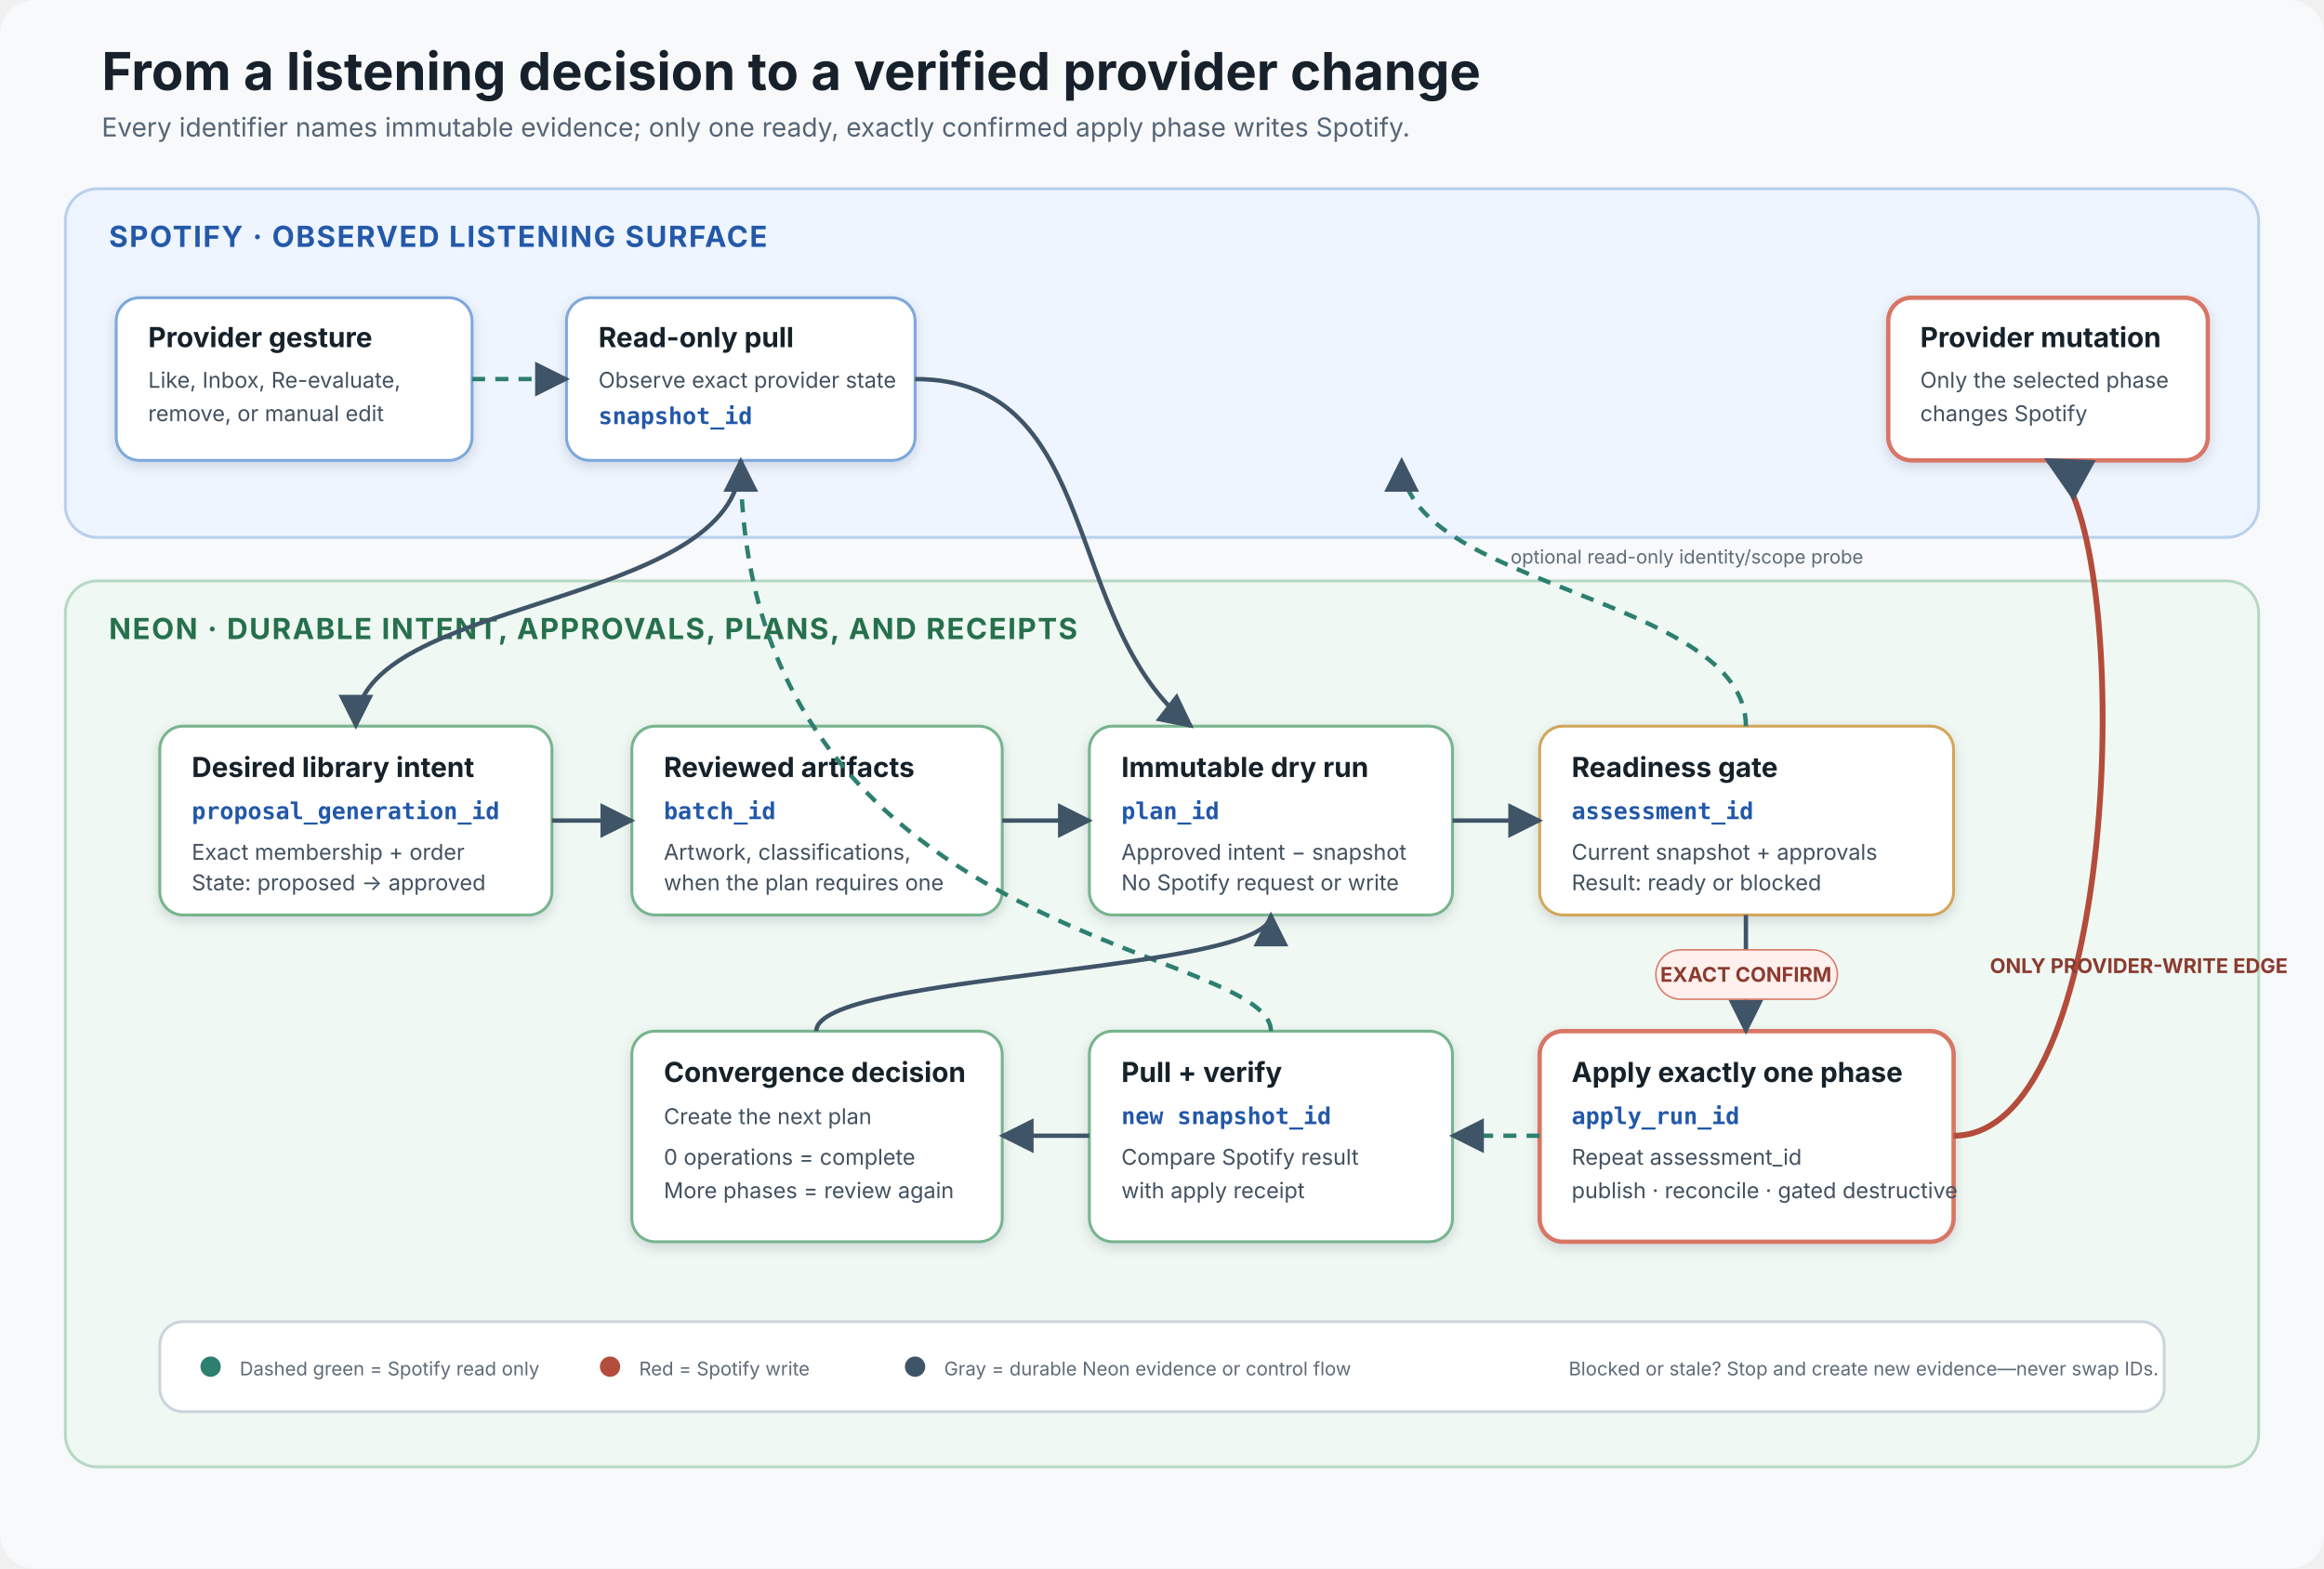
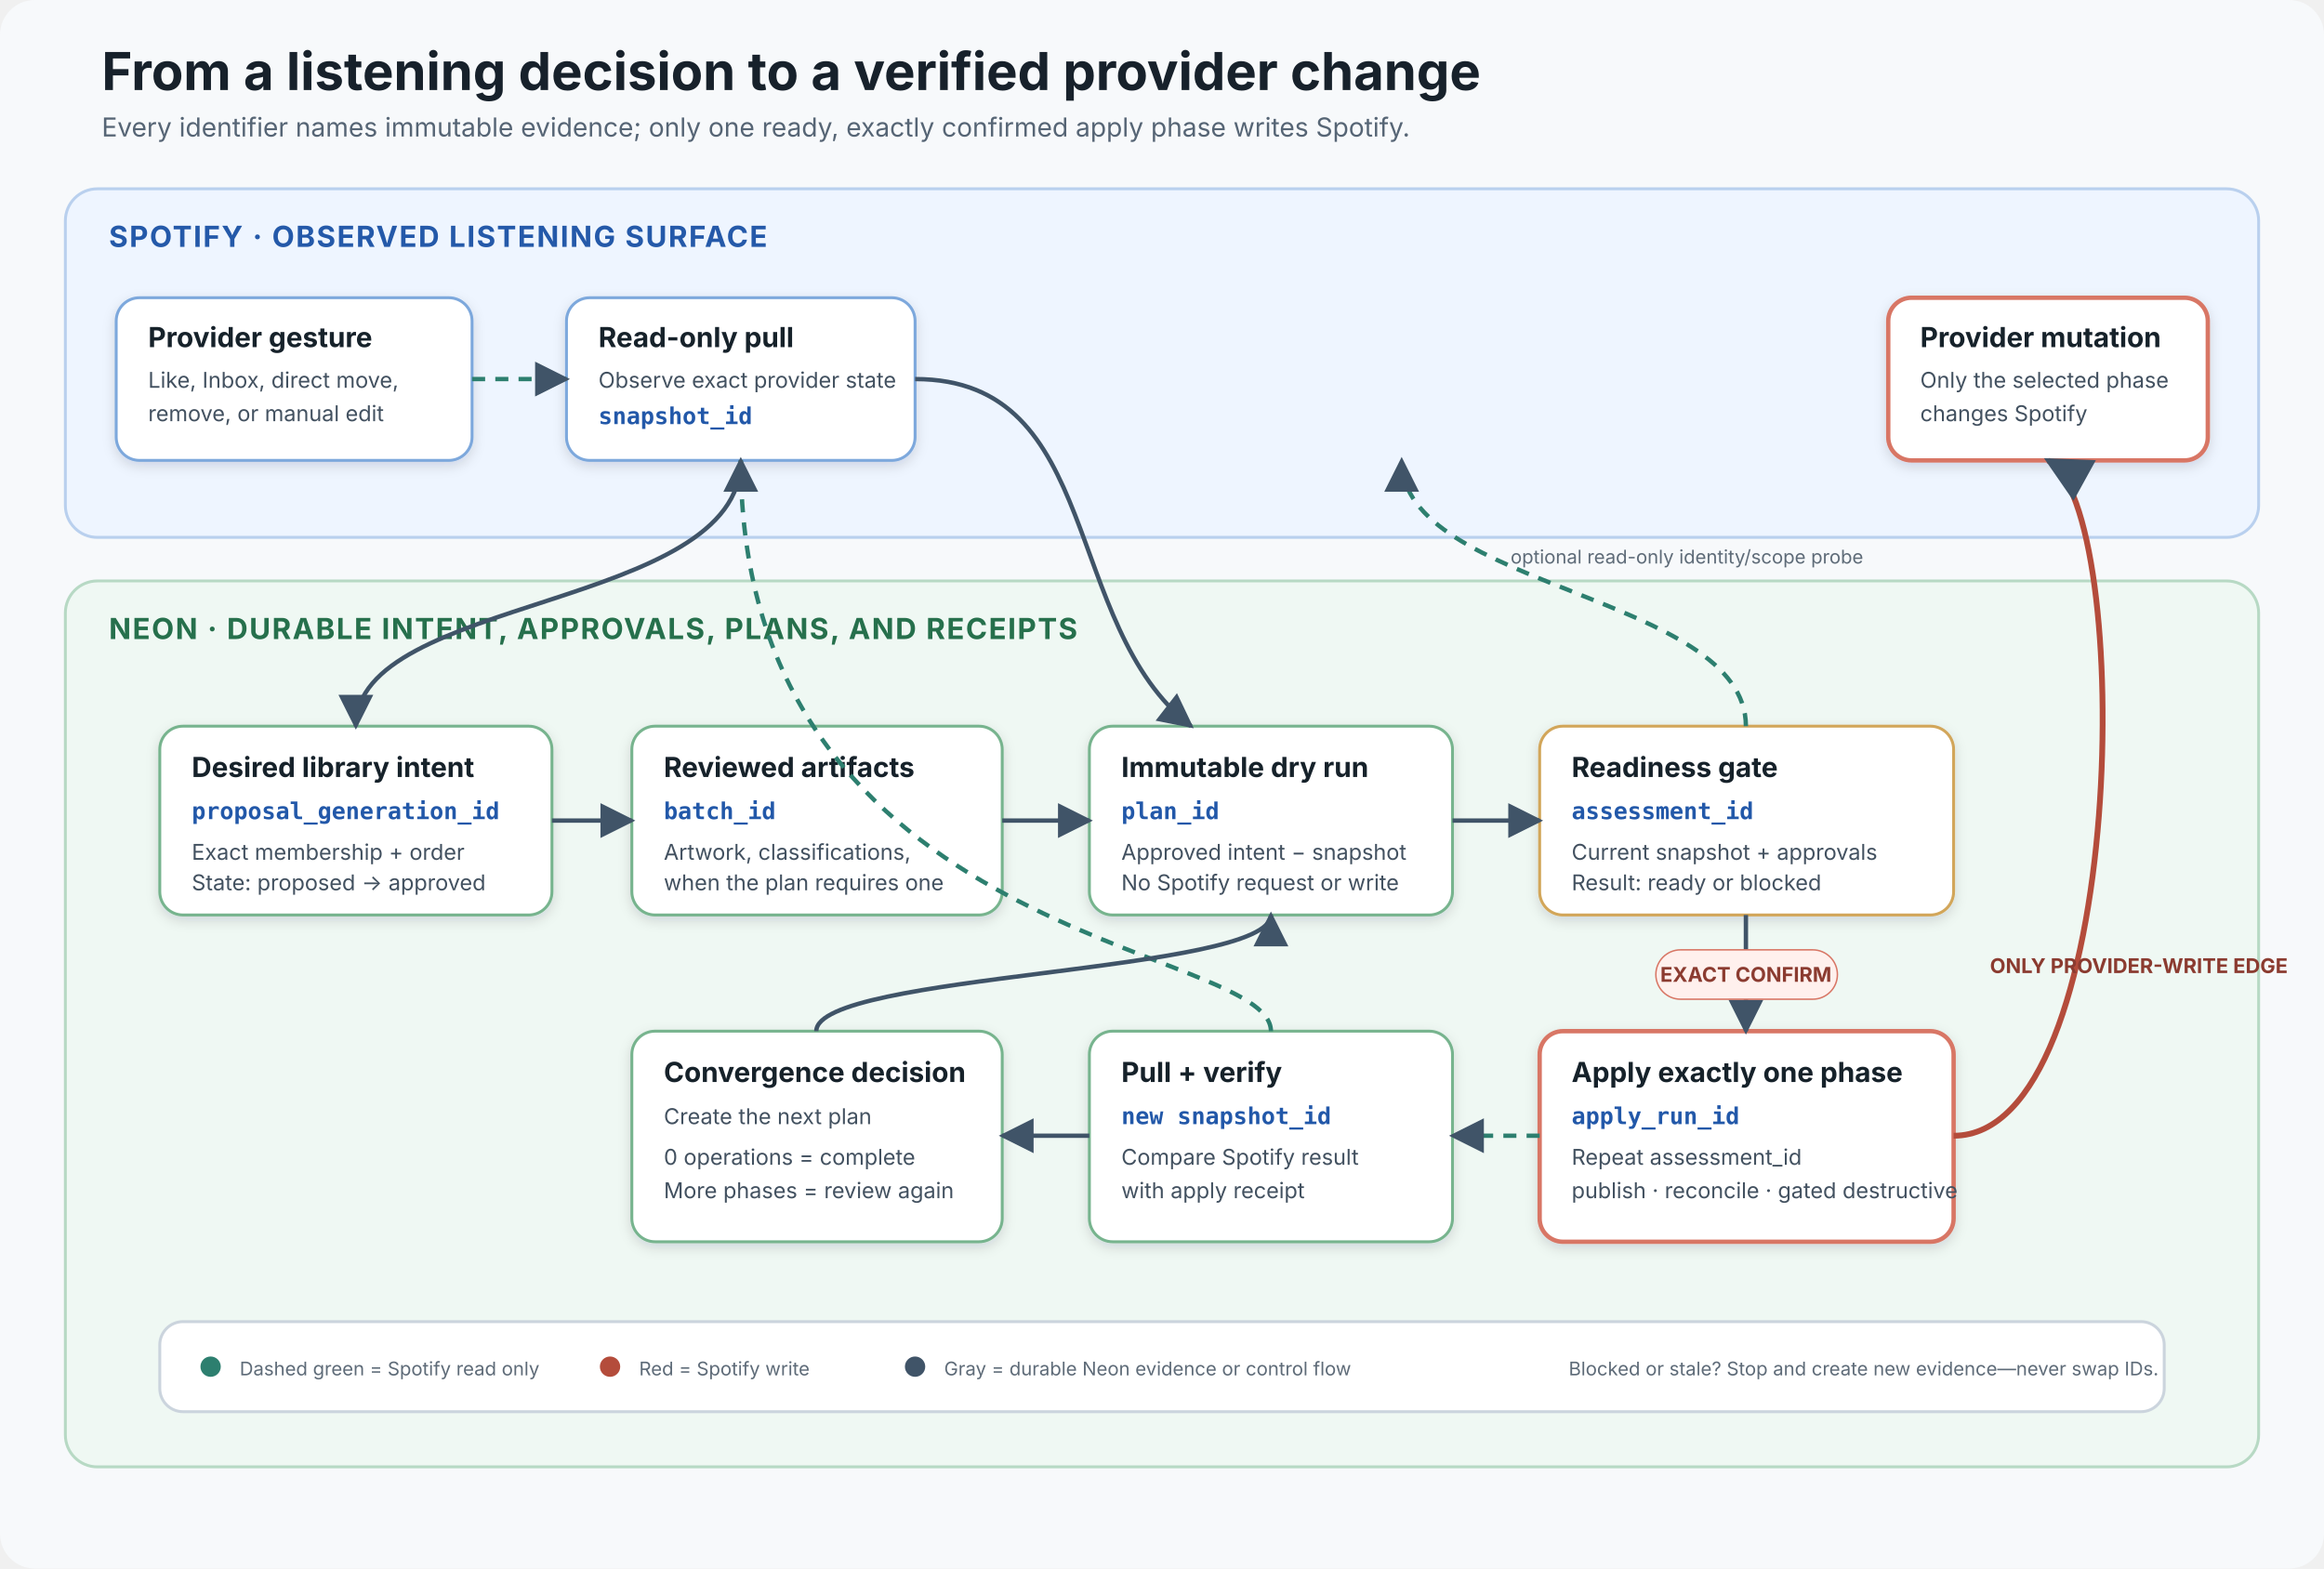
<svg xmlns="http://www.w3.org/2000/svg" width="1600" height="1080" viewBox="0 0 1600 1080" role="img" aria-labelledby="title desc">
  <defs>
    <marker id="arrow" viewBox="0 0 10 10" refX="9" refY="5" markerWidth="8" markerHeight="8" orient="auto-start-reverse">
      <path d="M 0 0 L 10 5 L 0 10 z" fill="#405468" />
    </marker>
    <filter id="shadow" x="-10%" y="-10%" width="120%" height="130%">
      <feDropShadow dx="0" dy="3" stdDeviation="4" flood-color="#17212b" flood-opacity="0.14" />
    </filter>
    <style>
      .title { font: 700 36px -apple-system, BlinkMacSystemFont, "Segoe UI", sans-serif; fill: #17212b; }
      .subtitle { font: 400 18px -apple-system, BlinkMacSystemFont, "Segoe UI", sans-serif; fill: #566575; }
      .lane { font: 700 20px -apple-system, BlinkMacSystemFont, "Segoe UI", sans-serif; letter-spacing: 1px; }
      .node-title { font: 700 19px -apple-system, BlinkMacSystemFont, "Segoe UI", sans-serif; fill: #17212b; }
      .node-id { font: 700 16px ui-monospace, SFMono-Regular, Menlo, monospace; fill: #2459a9; }
      .node-copy { font: 400 15px -apple-system, BlinkMacSystemFont, "Segoe UI", sans-serif; fill: #435160; }
      .edge { fill: none; stroke: #405468; stroke-width: 3; marker-end: url(#arrow); }
      .edge-read { fill: none; stroke: #2d7f6f; stroke-width: 3; stroke-dasharray: 9 7; marker-end: url(#arrow); }
      .edge-write { fill: none; stroke: #b44c3b; stroke-width: 4; marker-end: url(#arrow); }
      .gate { font: 700 14px -apple-system, BlinkMacSystemFont, "Segoe UI", sans-serif; fill: #8b3b30; }
      .small { font: 400 13px -apple-system, BlinkMacSystemFont, "Segoe UI", sans-serif; fill: #5e6b78; }
    </style>
  </defs>
  <rect width="1600" height="1080" rx="24" fill="#f7f9fb" />
  <text x="70" y="62" class="title">From a listening decision to a verified provider change</text>
  <text x="70" y="94" class="subtitle">Every identifier names immutable evidence; only one ready, exactly confirmed apply phase writes Spotify.</text>
  <rect x="45" y="130" width="1510" height="240" rx="22" fill="#eef5ff" stroke="#b9d0ee" stroke-width="2" />
  <text x="75" y="170" class="lane" fill="#2459a9">SPOTIFY · OBSERVED LISTENING SURFACE</text>
  <rect x="45" y="400" width="1510" height="610" rx="22" fill="#eff8f3" stroke="#b7d9c4" stroke-width="2" />
  <text x="75" y="440" class="lane" fill="#26704c">NEON · DURABLE INTENT, APPROVALS, PLANS, AND RECEIPTS</text>
  <g filter="url(#shadow)">
    <rect x="80" y="205" width="245" height="112" rx="16" fill="#ffffff" stroke="#7da8dc" stroke-width="2" />
    <text x="102" y="239" class="node-title">Provider gesture</text>
-     <text x="102" y="267" class="node-copy">Like, Inbox, Re-evaluate,</text>
+     <text x="102" y="267" class="node-copy">Like, Inbox, direct move,</text>
    <text x="102" y="290" class="node-copy">remove, or manual edit</text>
  </g>
  <g filter="url(#shadow)">
    <rect x="390" y="205" width="240" height="112" rx="16" fill="#ffffff" stroke="#7da8dc" stroke-width="2" />
    <text x="412" y="239" class="node-title">Read-only pull</text>
    <text x="412" y="267" class="node-copy">Observe exact provider state</text>
    <text x="412" y="292" class="node-id">snapshot_id</text>
  </g>
  <g filter="url(#shadow)">
    <rect x="1300" y="205" width="220" height="112" rx="16" fill="#ffffff" stroke="#d87665" stroke-width="3" />
    <text x="1322" y="239" class="node-title">Provider mutation</text>
    <text x="1322" y="267" class="node-copy">Only the selected phase</text>
    <text x="1322" y="290" class="node-copy">changes Spotify</text>
  </g>
  <path d="M 325 261 L 390 261" class="edge-read" />
  <g filter="url(#shadow)">
    <rect x="110" y="500" width="270" height="130" rx="16" fill="#ffffff" stroke="#77b48e" stroke-width="2" />
    <text x="132" y="535" class="node-title">Desired library intent</text>
    <text x="132" y="564" class="node-id">proposal_generation_id</text>
    <text x="132" y="592" class="node-copy">Exact membership + order</text>
    <text x="132" y="613" class="node-copy">State: proposed → approved</text>
  </g>
  <path d="M 510 317 C 510 420, 245 410, 245 500" class="edge" />
  <g filter="url(#shadow)">
    <rect x="435" y="500" width="255" height="130" rx="16" fill="#ffffff" stroke="#77b48e" stroke-width="2" />
    <text x="457" y="535" class="node-title">Reviewed artifacts</text>
    <text x="457" y="564" class="node-id">batch_id</text>
    <text x="457" y="592" class="node-copy">Artwork, classifications,</text>
    <text x="457" y="613" class="node-copy">when the plan requires one</text>
  </g>
  <path d="M 380 565 L 435 565" class="edge" />
  <g filter="url(#shadow)">
    <rect x="750" y="500" width="250" height="130" rx="16" fill="#ffffff" stroke="#77b48e" stroke-width="2" />
    <text x="772" y="535" class="node-title">Immutable dry run</text>
    <text x="772" y="564" class="node-id">plan_id</text>
    <text x="772" y="592" class="node-copy">Approved intent − snapshot</text>
    <text x="772" y="613" class="node-copy">No Spotify request or write</text>
  </g>
  <path d="M 690 565 L 750 565" class="edge" />
  <path d="M 630 261 C 760 261, 730 430, 820 500" class="edge" />
  <g filter="url(#shadow)">
    <rect x="1060" y="500" width="285" height="130" rx="16" fill="#ffffff" stroke="#d2a65a" stroke-width="2" />
    <text x="1082" y="535" class="node-title">Readiness gate</text>
    <text x="1082" y="564" class="node-id">assessment_id</text>
    <text x="1082" y="592" class="node-copy">Current snapshot + approvals</text>
    <text x="1082" y="613" class="node-copy">Result: ready or blocked</text>
  </g>
  <path d="M 1000 565 L 1060 565" class="edge" />
  <path d="M 1202 500 C 1202 410, 965 405, 965 317" class="edge-read" />
  <text x="1040" y="388" class="small">optional read-only identity/scope probe</text>
  <g filter="url(#shadow)">
    <rect x="1060" y="710" width="285" height="145" rx="16" fill="#ffffff" stroke="#d87665" stroke-width="3" />
    <text x="1082" y="745" class="node-title">Apply exactly one phase</text>
    <text x="1082" y="774" class="node-id">apply_run_id</text>
    <text x="1082" y="802" class="node-copy">Repeat assessment_id</text>
    <text x="1082" y="825" class="node-copy">publish · reconcile · gated destructive</text>
  </g>
  <path d="M 1202 630 L 1202 710" class="edge" />
  <rect x="1140" y="654" width="125" height="34" rx="17" fill="#fff0ed" stroke="#d87665" />
  <text x="1202" y="676" text-anchor="middle" class="gate">EXACT CONFIRM</text>
  <path d="M 1345 782 C 1465 782, 1470 350, 1410 317" class="edge-write" />
  <text x="1370" y="670" class="gate">ONLY PROVIDER-WRITE EDGE</text>
  <g filter="url(#shadow)">
    <rect x="750" y="710" width="250" height="145" rx="16" fill="#ffffff" stroke="#77b48e" stroke-width="2" />
    <text x="772" y="745" class="node-title">Pull + verify</text>
    <text x="772" y="774" class="node-id">new snapshot_id</text>
    <text x="772" y="802" class="node-copy">Compare Spotify result</text>
    <text x="772" y="825" class="node-copy">with apply receipt</text>
  </g>
  <path d="M 1060 782 L 1000 782" class="edge-read" />
  <path d="M 875 710 C 875 650, 510 650, 510 317" class="edge-read" />
  <g filter="url(#shadow)">
    <rect x="435" y="710" width="255" height="145" rx="16" fill="#ffffff" stroke="#77b48e" stroke-width="2" />
    <text x="457" y="745" class="node-title">Convergence decision</text>
    <text x="457" y="774" class="node-copy">Create the next plan</text>
    <text x="457" y="802" class="node-copy">0 operations = complete</text>
    <text x="457" y="825" class="node-copy">More phases = review again</text>
  </g>
  <path d="M 750 782 L 690 782" class="edge" />
  <path d="M 562 710 C 562 670, 875 670, 875 630" class="edge" />
  <rect x="110" y="910" width="1380" height="62" rx="16" fill="#ffffff" stroke="#cbd4dd" stroke-width="2" />
  <circle cx="145" cy="941" r="7" fill="#2d7f6f" />
  <text x="165" y="947" class="small">Dashed green = Spotify read only</text>
  <circle cx="420" cy="941" r="7" fill="#b44c3b" />
  <text x="440" y="947" class="small">Red = Spotify write</text>
  <circle cx="630" cy="941" r="7" fill="#405468" />
  <text x="650" y="947" class="small">Gray = durable Neon evidence or control flow</text>
  <text x="1080" y="947" class="small">Blocked or stale? Stop and create new evidence—never swap IDs.</text>
</svg>
